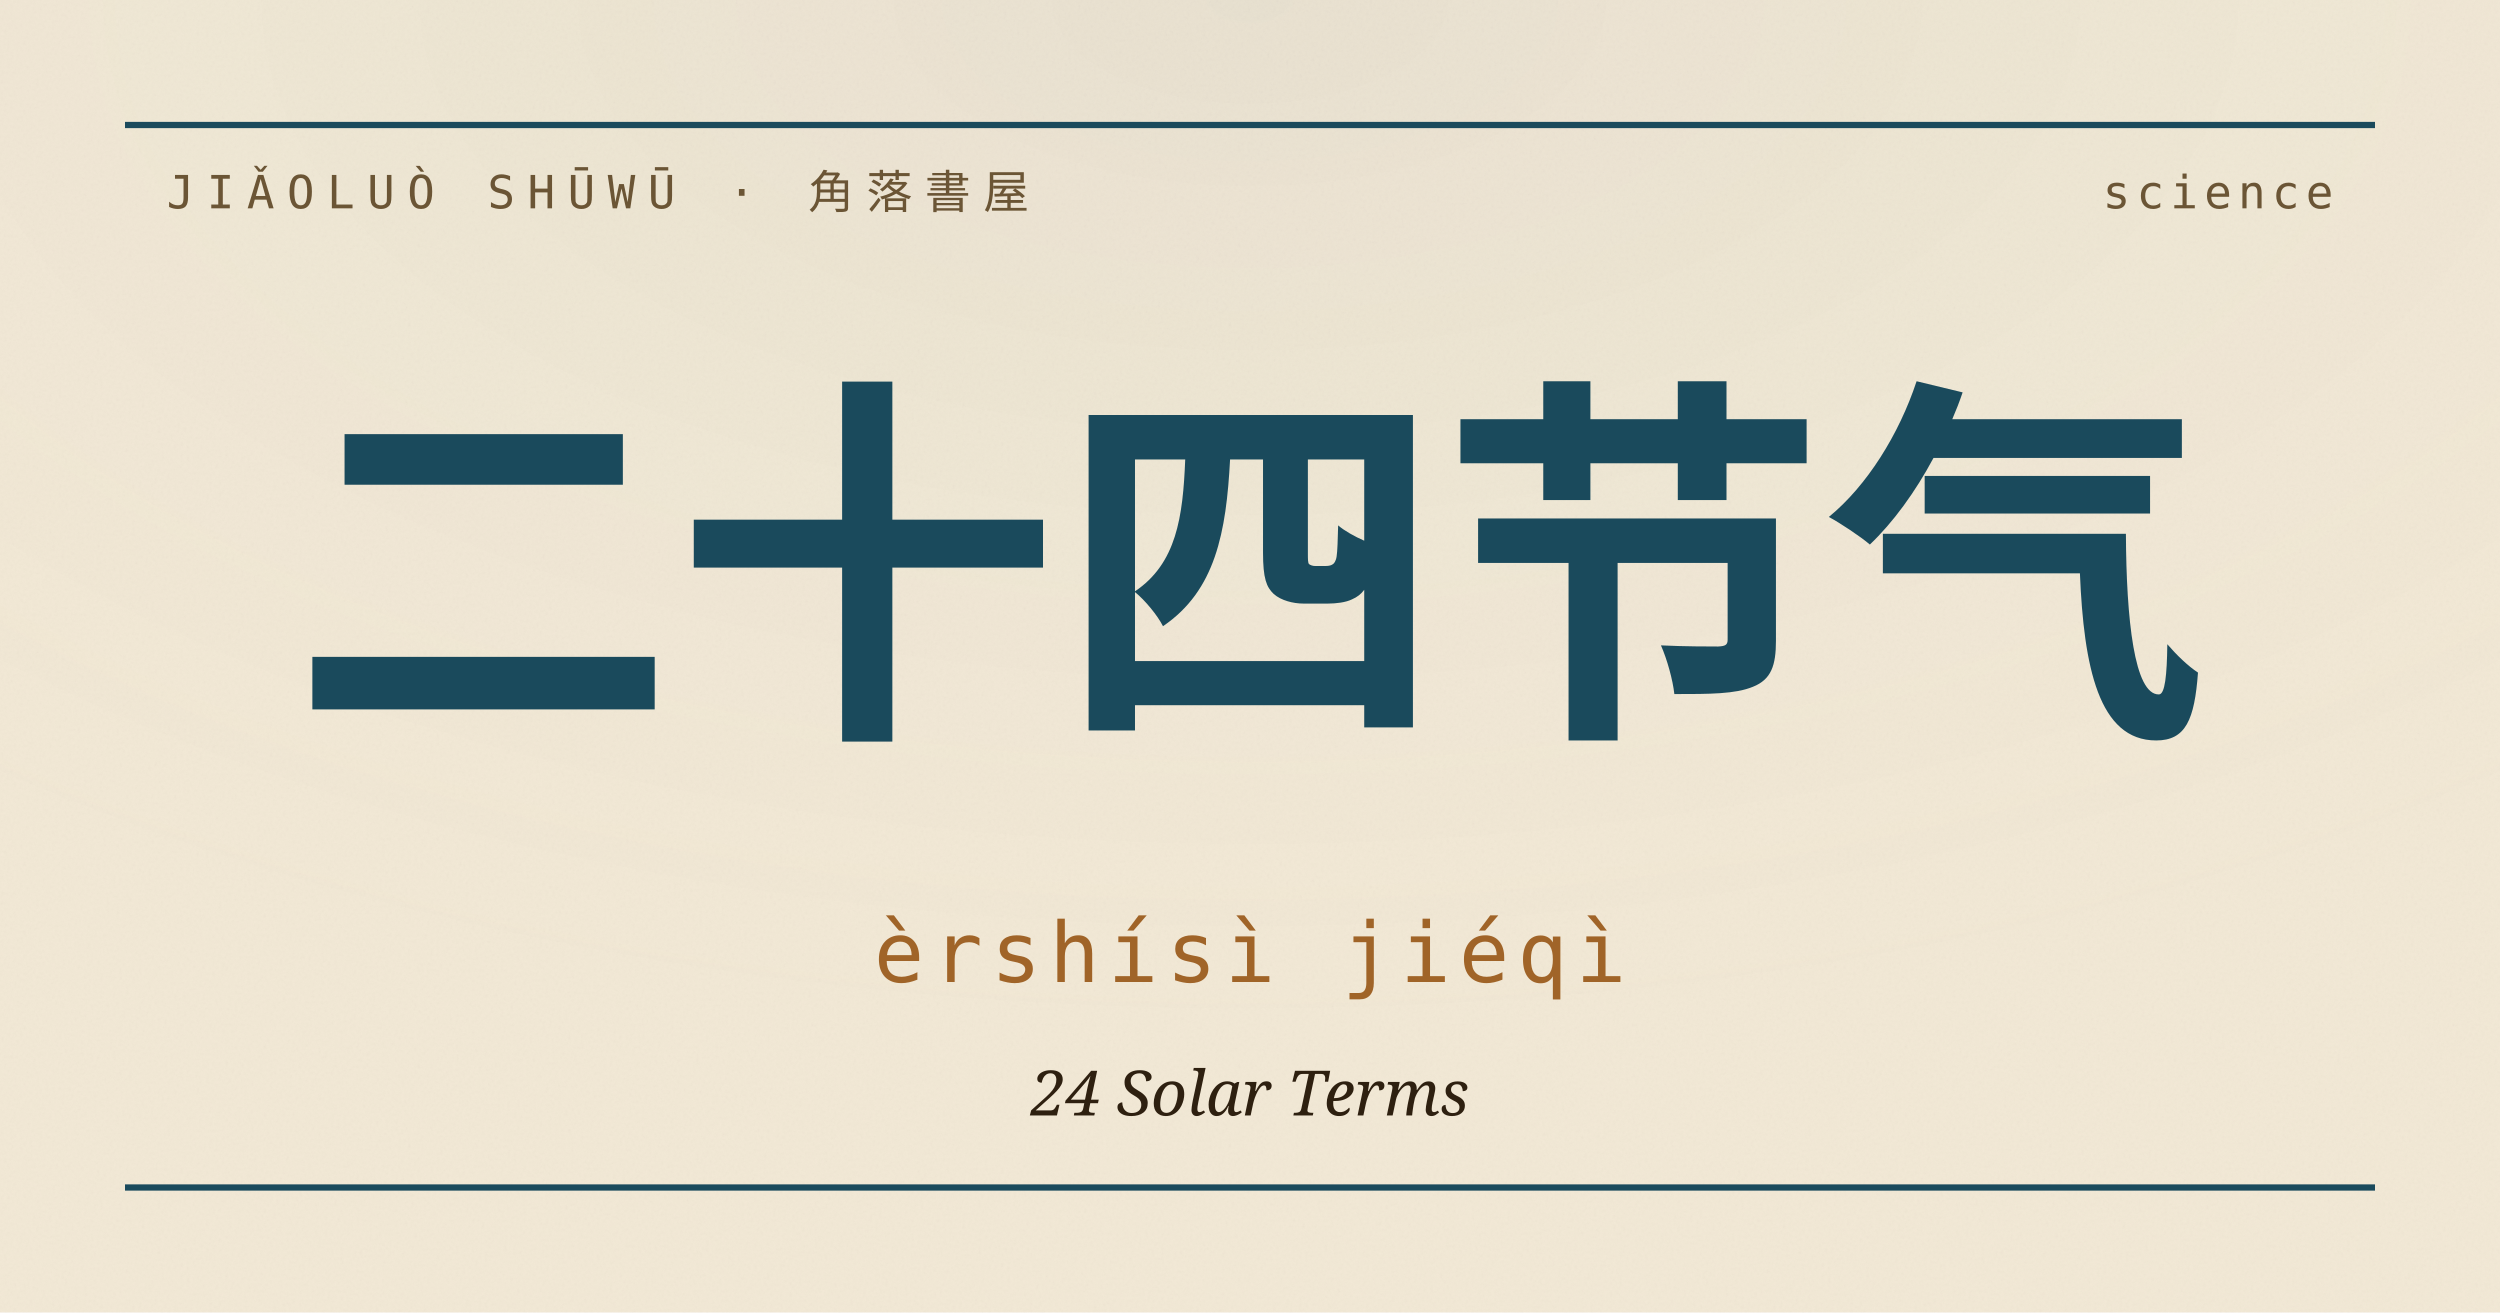
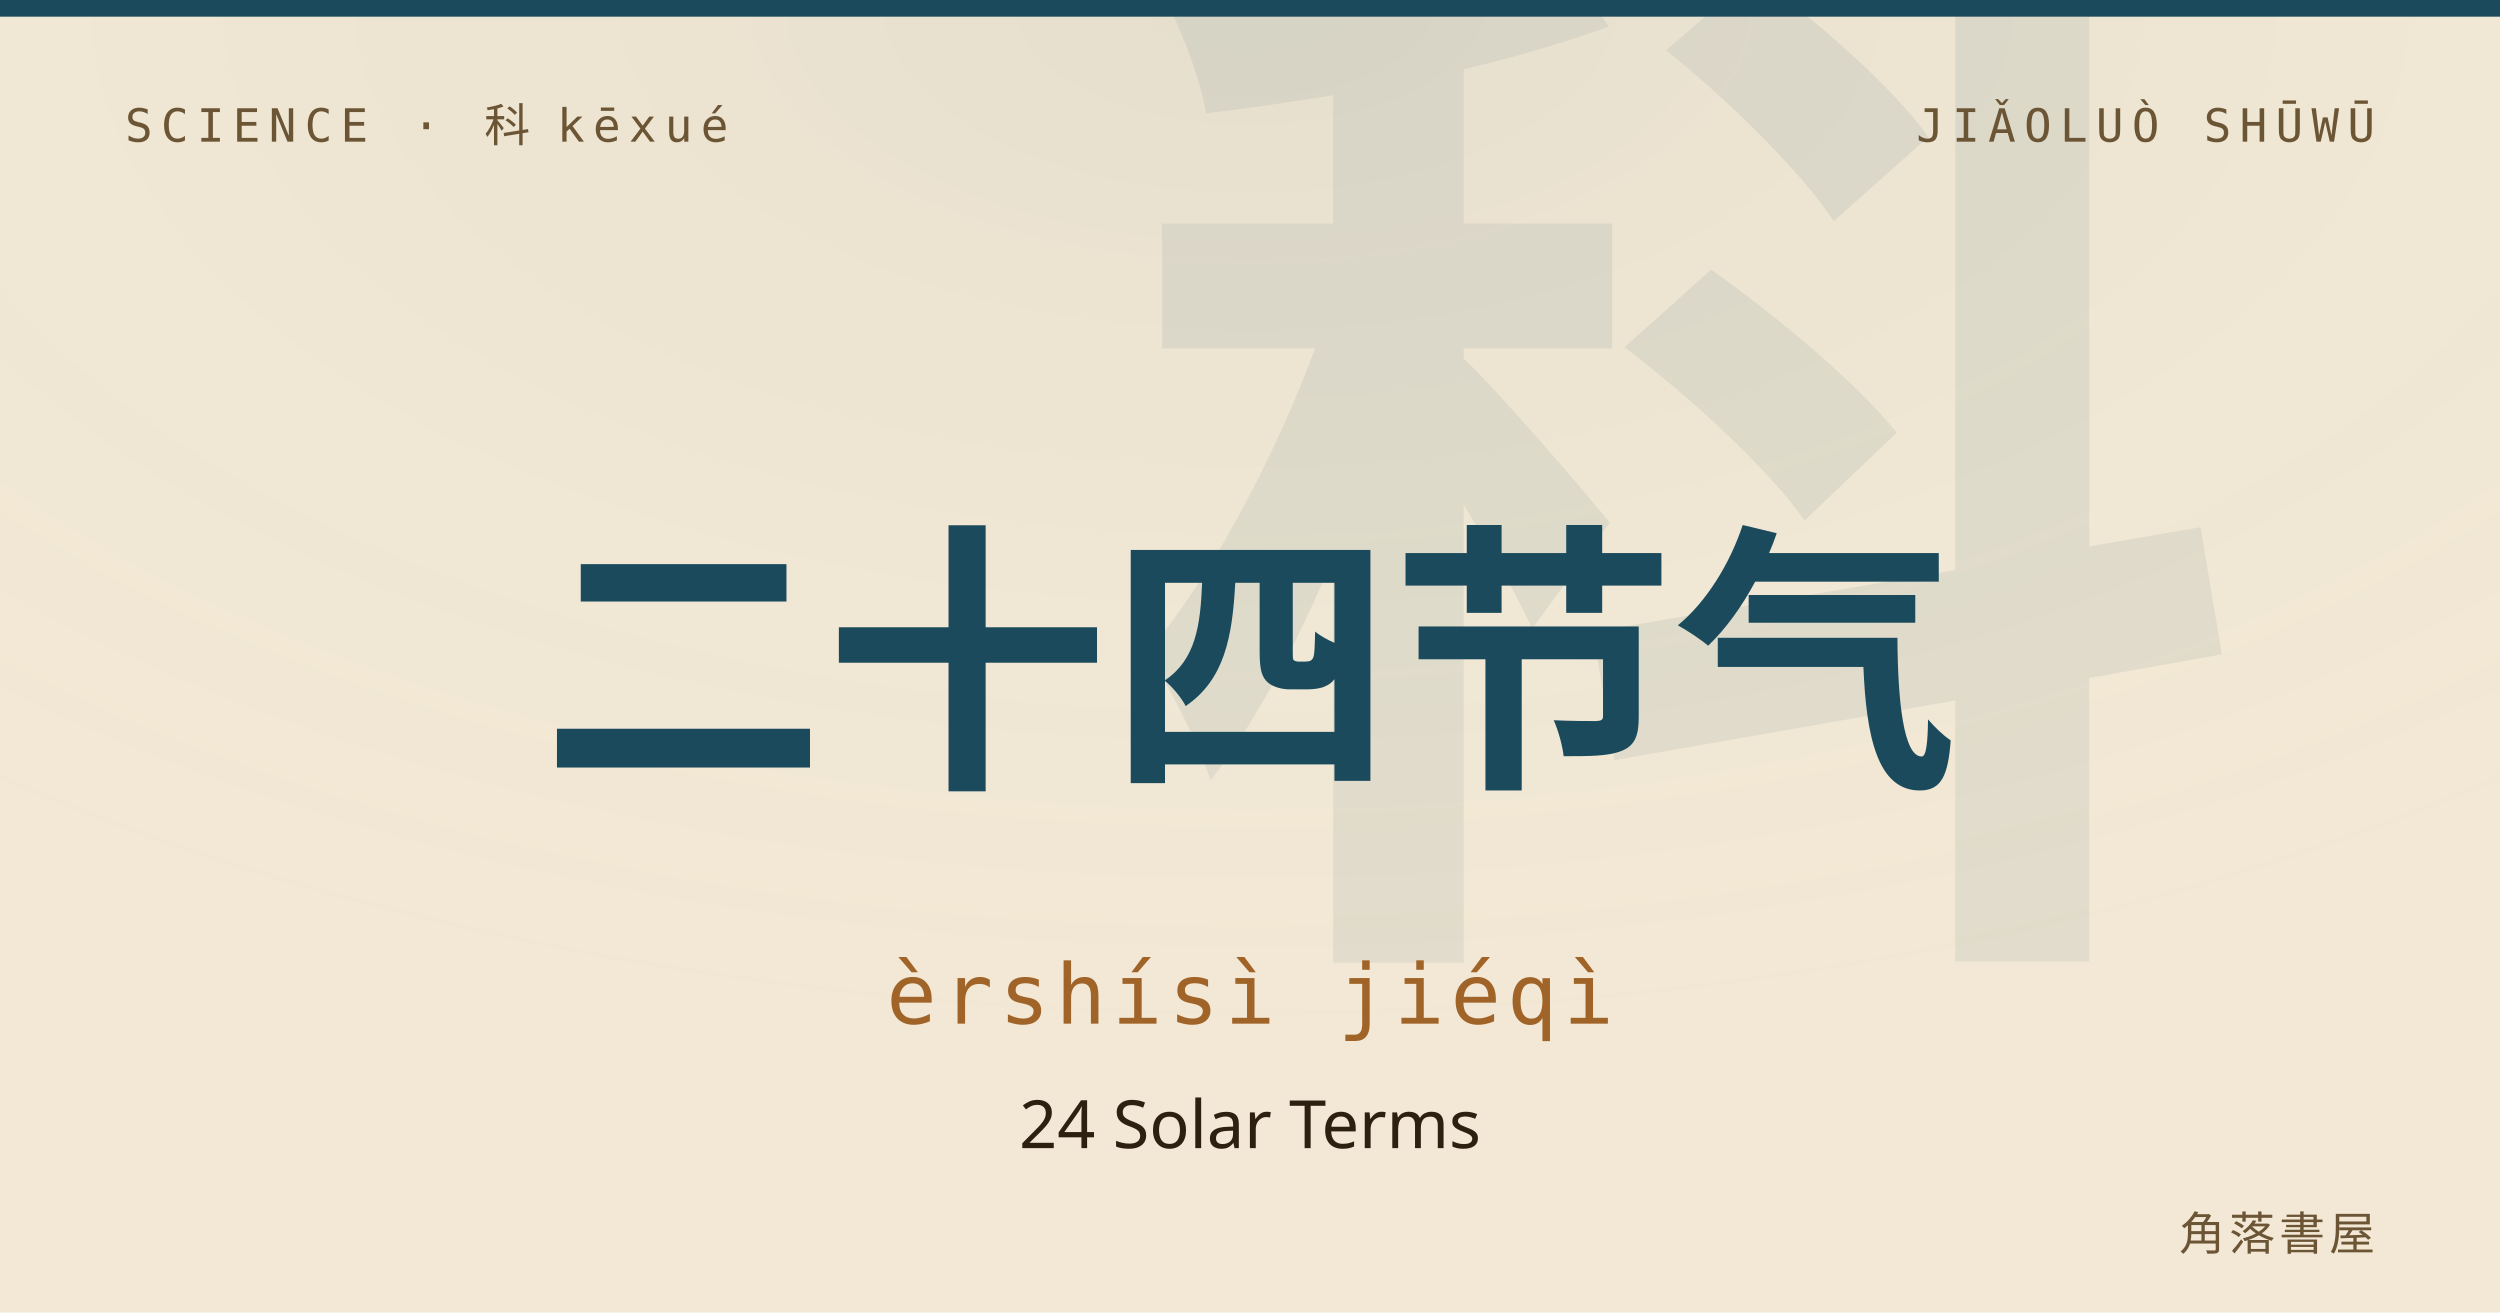
<svg xmlns="http://www.w3.org/2000/svg" viewBox="0 0 1200 630" width="1200" height="630">
  <defs>
-     <filter id="paper">
-       <feTurbulence type="fractalNoise" baseFrequency="0.65" numOctaves="5" stitchTiles="stitch" />
-       <feColorMatrix type="saturate" values="0" />
-     </filter>
    <radialGradient id="vignette" cx="50%" cy="0%" r="80%">
-       <stop offset="0%" stop-color="#1a4a5c" stop-opacity="0.05" />
+       <stop offset="0%" stop-color="#1a4a5c" stop-opacity="0.06" />
      <stop offset="100%" stop-color="#f2e8d5" stop-opacity="0" />
    </radialGradient>
  </defs>
  <rect width="1200" height="630" fill="#f2e8d5" />
  <rect width="1200" height="630" fill="url(#vignette)" />
-   <rect width="1200" height="630" filter="url(#paper)" opacity="0.06" />
-   <line x1="60" y1="60" x2="1140" y2="60" stroke="#1a4a5c" stroke-width="3" />
-   <line x1="60" y1="570" x2="1140" y2="570" stroke="#1a4a5c" stroke-width="3" />
-   <text x="80" y="100" font-family="Inconsolata, monospace" font-size="22" letter-spacing="6" fill="#6b5535" text-transform="uppercase">JIǍOLUÒ SHŪWŪ · 角落書屋</text>
-   <text x="1120" y="100" font-family="Inconsolata, monospace" font-size="22" letter-spacing="3" fill="#6b5535" text-anchor="end">science</text>
-   <text x="600" y="275" font-family="Noto Serif SC, serif" font-size="184" font-weight="700" fill="#1a4a5c" text-anchor="middle" dominant-baseline="middle">二十四节气</text>
-   <text x="600" y="460" font-family="Inconsolata, monospace" font-size="40" letter-spacing="4" fill="#a06428" text-anchor="middle" dominant-baseline="middle">èrshísì jiéqì</text>
-   <text x="600" y="525" font-family="EB Garamond, Georgia, serif" font-style="italic" font-size="30" fill="#2e2010" text-anchor="middle" dominant-baseline="middle">24 Solar Terms</text>
+   <rect x="0" y="0" width="1200" height="8" fill="#1a4a5c" />
+   <text x="1080" y="225" font-family="Noto Serif SC" font-size="540" font-weight="700" fill="#1a4a5c" opacity="0.08" text-anchor="end" dominant-baseline="middle">科</text>
+   <text x="60" y="68" font-family="Inconsolata" font-size="22" letter-spacing="4" fill="#6b5535">SCIENCE · 科 kēxué</text>
+   <text x="1140" y="68" font-family="Inconsolata" font-size="22" letter-spacing="4" fill="#6b5535" text-anchor="end">JIǍOLUÒ SHŪWŪ</text>
+   <text x="600" y="320" font-family="Noto Serif SC" font-size="136" font-weight="700" fill="#1a4a5c" text-anchor="middle" dominant-baseline="middle">二十四节气</text>
+   <text x="600" y="480" font-family="Inconsolata" font-size="40" letter-spacing="3" fill="#a06428" text-anchor="middle" dominant-baseline="middle">èrshísì jiéqì</text>
+   <text x="600" y="540" font-family="EB Garamond" font-size="32" fill="#2e2010" text-anchor="middle" dominant-baseline="middle">24 Solar Terms</text>
+   <text x="1140" y="600" font-family="Noto Serif SC" font-size="22" letter-spacing="2" fill="#6b5535" text-anchor="end">角落書屋</text>
</svg>
